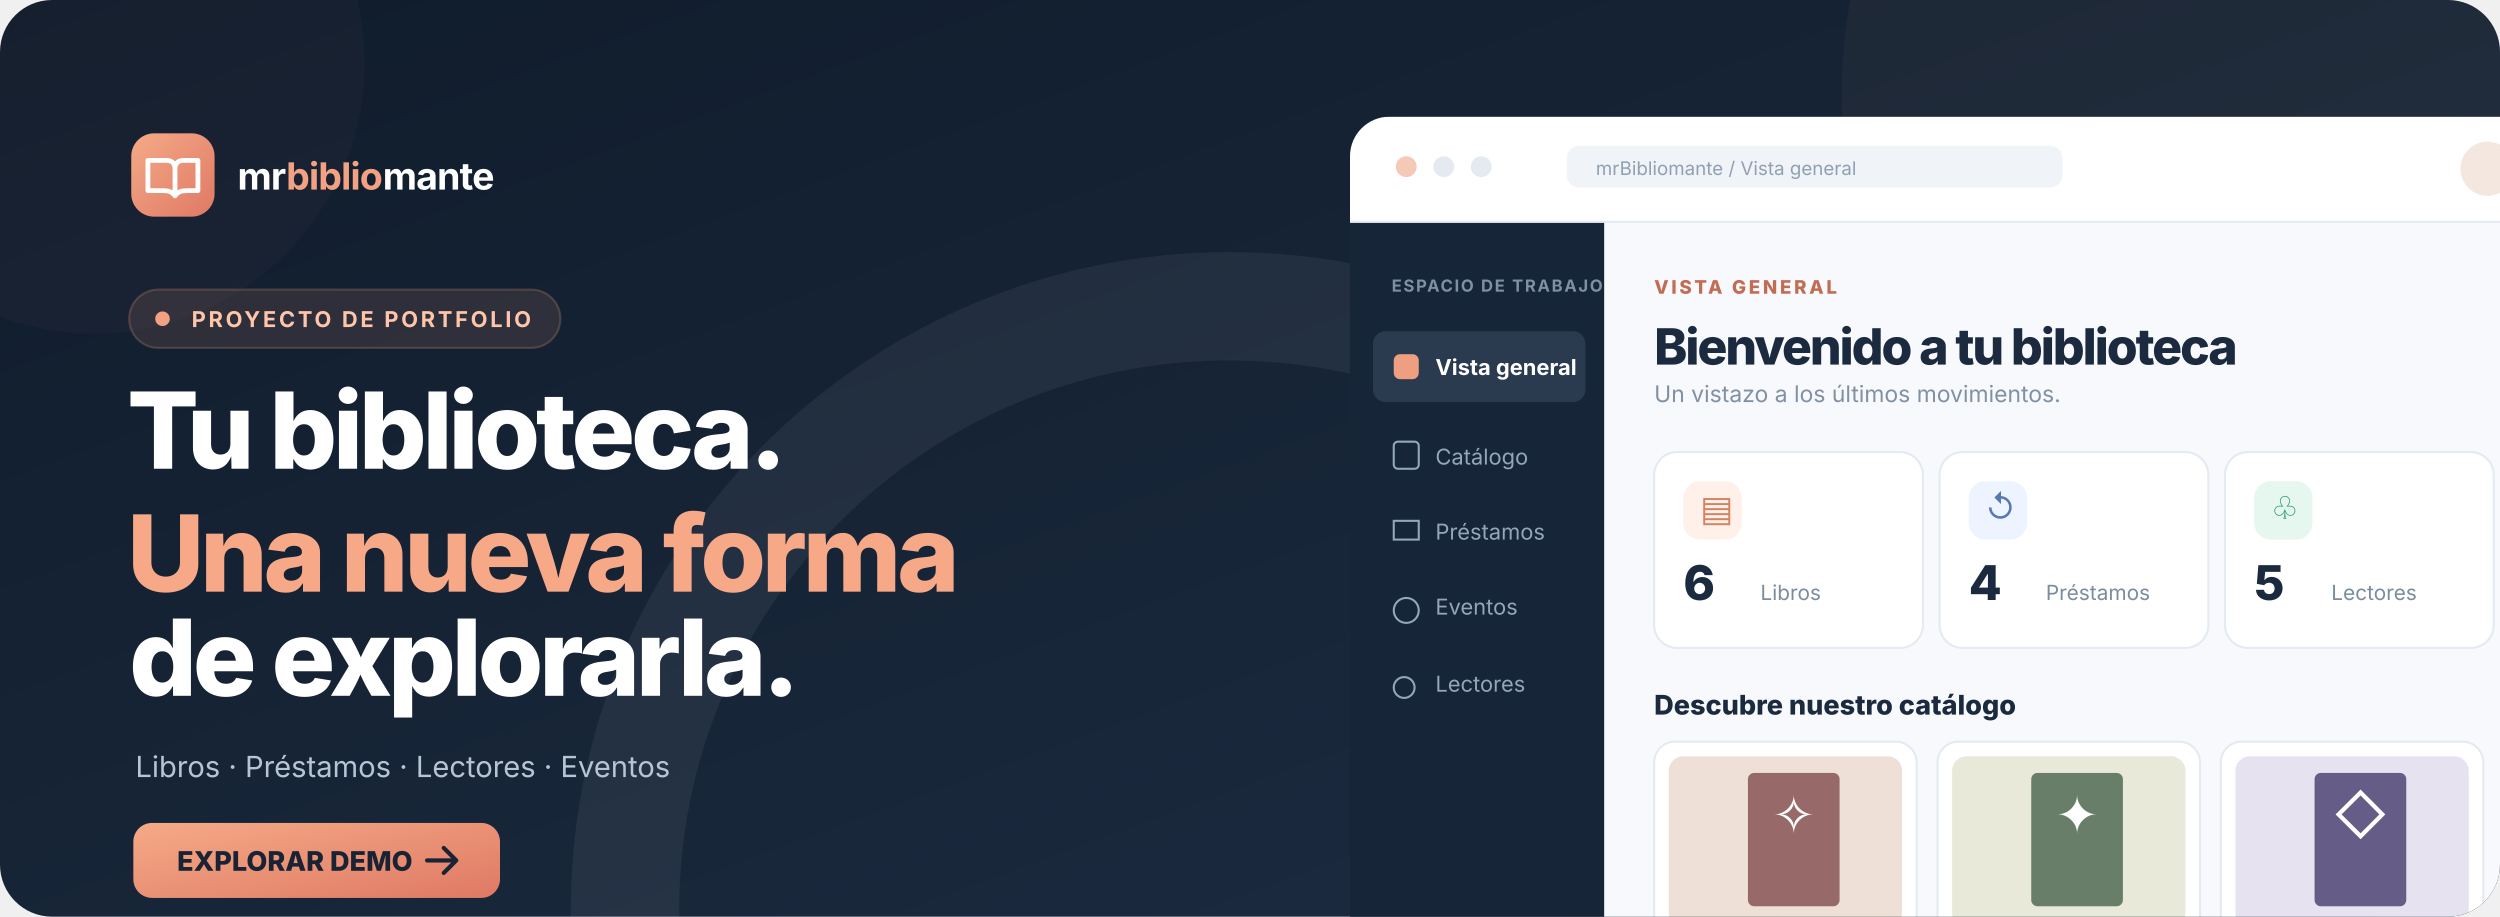
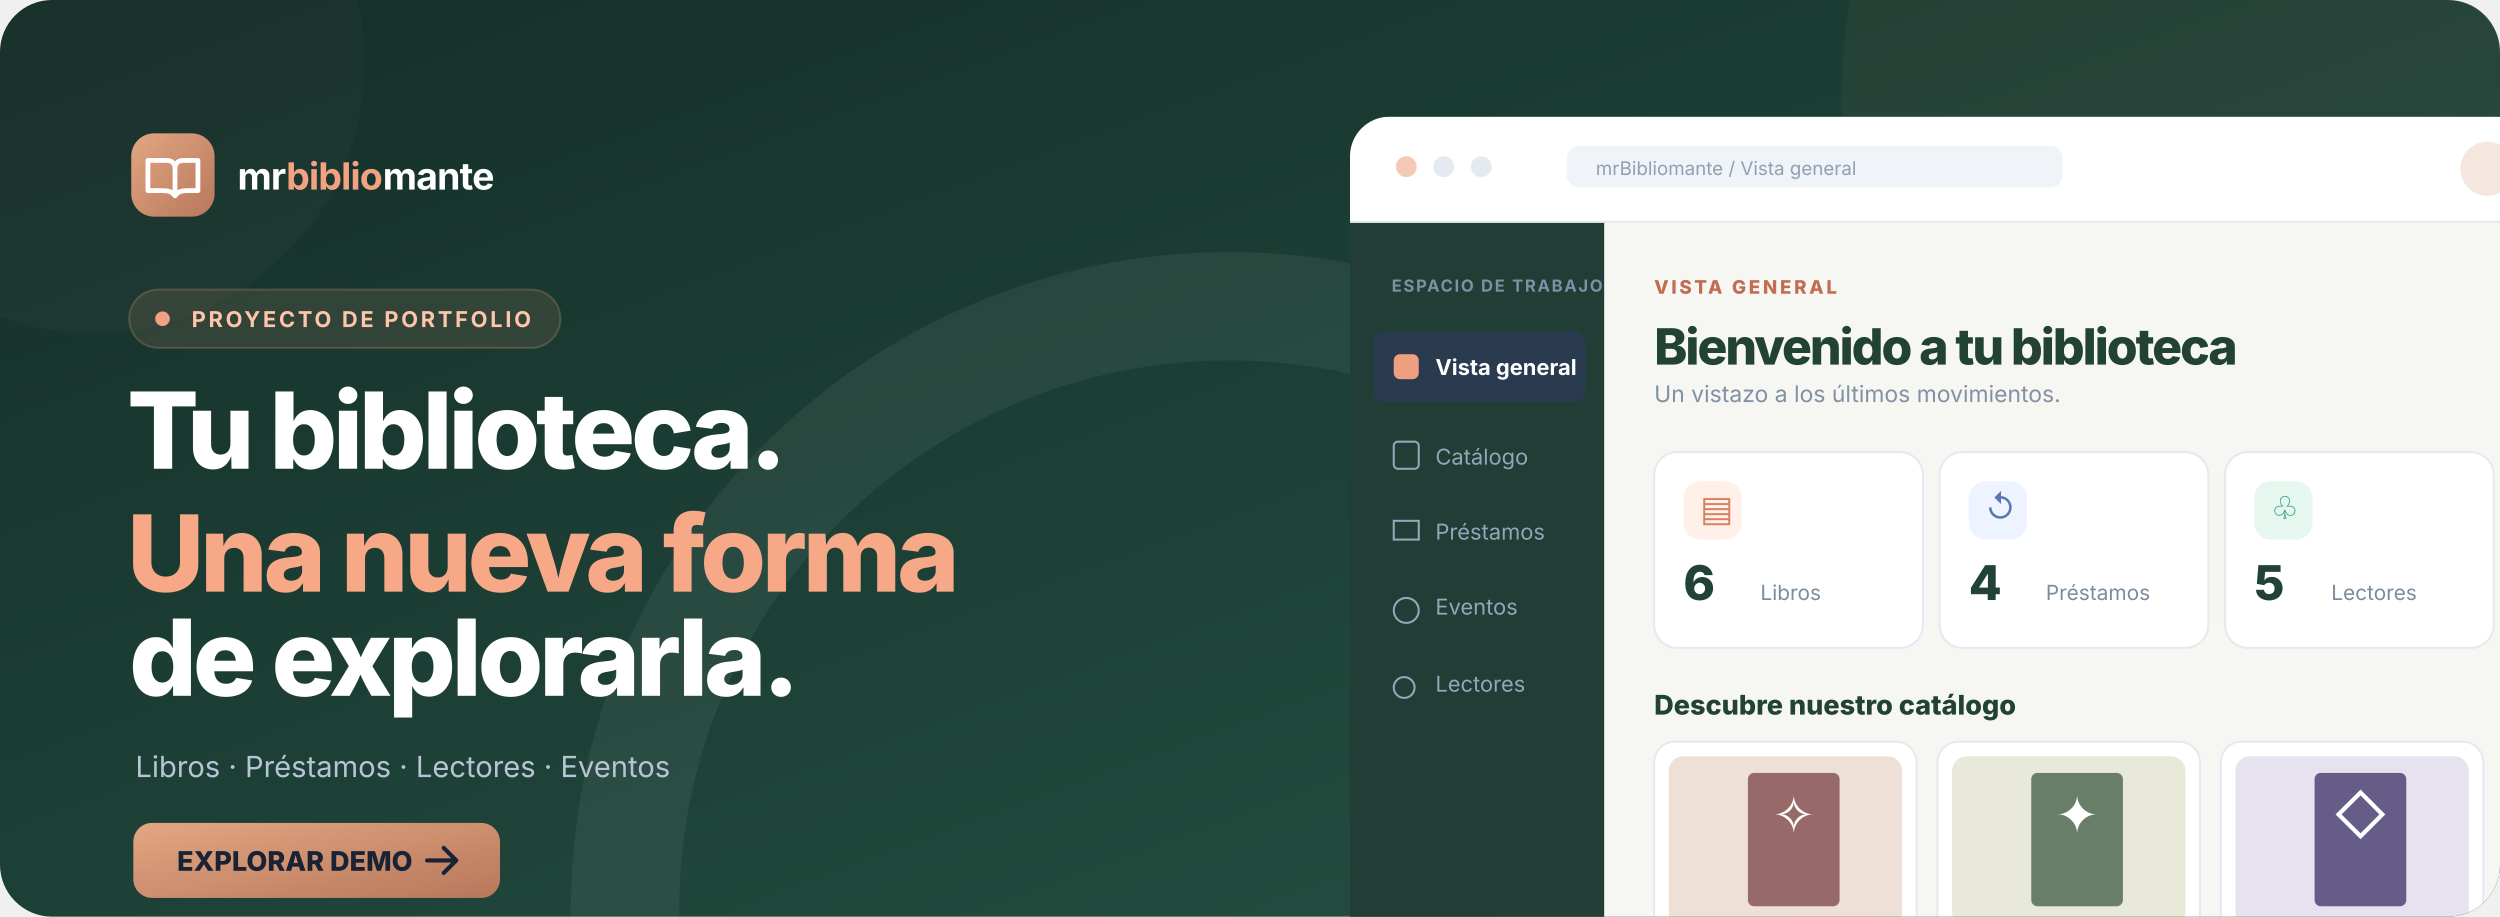
<svg xmlns="http://www.w3.org/2000/svg" width="1200" height="440" viewBox="0 0 1200 440" role="img" aria-label="MrBibliomante, biblioteca digital. Prueba la demo interactiva">
  <defs>
    <linearGradient id="bg" x1="0" y1="0" x2="1" y2="1">
-       <stop stop-color="#101c2b" />
-       <stop offset="1" stop-color="#1d2d43" />
+       <stop stop-color="#132e28" />
+       <stop offset="1" stop-color="#285345" />
    </linearGradient>
    <linearGradient id="coral" x1="0" y1="0" x2="1" y2="1">
-       <stop stop-color="#f5aa87" />
-       <stop offset="1" stop-color="#df7964" />
+       <stop stop-color="#e2a782" />
+       <stop offset="1" stop-color="#b8775b" />
    </linearGradient>
    <linearGradient id="glass" x1="0" y1="0" x2="0" y2="1">
      <stop stop-color="#fff" stop-opacity=".11" />
      <stop offset="1" stop-color="#fff" stop-opacity=".04" />
    </linearGradient>
    <filter id="shadow">
      <feDropShadow dx="0" dy="13" stdDeviation="20" flood-color="#060f1a" flood-opacity=".25" />
    </filter>
    <clipPath id="rounded">
      <rect width="1200" height="440" rx="25" />
    </clipPath>
    <clipPath id="app">
      <rect x="648" y="56" width="584" height="424" rx="19" />
    </clipPath>
  </defs>
  <g clip-path="url(#rounded)">
    <rect width="1200" height="440" fill="url(#bg)" />
    <circle cx="590" cy="437" r="290" fill="none" stroke="#fff" stroke-opacity=".055" stroke-width="52" />
    <circle cx="1130" cy="45" r="246" fill="#ffad87" opacity=".04" />
    <circle cx="45" cy="30" r="130" fill="#f6b79f" opacity=".025" />
    <g font-family="Inter,Segoe UI,Arial,sans-serif">
      <rect x="63" y="64" width="40" height="40" rx="11" fill="url(#coral)" />
      <g fill="none" stroke="#fff" stroke-width="2.3" stroke-linecap="round" stroke-linejoin="round">
        <path d="M71 77h9c3 0 4 2 4 4v13c-1.5-2-3-2.5-6-2.5h-7V77ZM95 77h-7c-3 0-4 2-4 4v13c1.5-2 3-2.5 6-2.5h5V77Z" />
      </g>
      <text x="114" y="91" fill="#fff" font-size="18" font-weight="750" letter-spacing="-.4">mr<tspan fill="#f2a283">biblio</tspan>mante</text>
      <rect x="62" y="139" width="207" height="28" rx="14" fill="#f2a283" fill-opacity=".12" stroke="#f2a283" stroke-opacity=".22" />
      <circle cx="78" cy="153" r="3.5" fill="#f2a283" />
      <text x="92" y="157" fill="#ffc5aa" font-size="10.5" font-weight="700" letter-spacing="1.3">PROYECTO DE PORTFOLIO</text>
      <text x="61" y="225" fill="#fff" font-size="51" font-weight="800" letter-spacing="-2">Tu biblioteca.</text>
      <text x="61" y="284" fill="#f6a887" font-size="51" font-weight="800" letter-spacing="-2">Una nueva forma</text>
      <text x="62" y="334" fill="#fff" font-size="51" font-weight="800" letter-spacing="-2">de explorarla.</text>
      <text x="65" y="373" fill="#b7c4d5" font-size="14">Libros · Préstamos · Lectores · Eventos</text>
      <rect x="64" y="395" width="176" height="36" rx="9" fill="url(#coral)" />
      <text x="85" y="418" fill="#192334" font-size="13" font-weight="800">EXPLORAR DEMO</text>
      <path d="M205 413h14m-6-6 6 6-6 6" fill="none" stroke="#192334" stroke-width="2" stroke-linecap="round" stroke-linejoin="round" />
    </g>
    <g clip-path="url(#app)" filter="url(#shadow)" font-family="Inter,Segoe UI,Arial,sans-serif">
-       <rect x="648" y="56" width="584" height="424" rx="19" fill="#f7f9fc" />
+       <rect x="648" y="56" width="584" height="424" rx="19" fill="#f6f7f2" />
      <rect x="648" y="56" width="584" height="50" fill="#fff" />
      <rect x="648" y="106" width="584" height="1" fill="#e5eaf0" />
      <circle cx="675" cy="80" r="5" fill="#f4c9b6" />
      <circle cx="693" cy="80" r="5" fill="#e5eaf0" />
      <circle cx="711" cy="80" r="5" fill="#e5eaf0" />
      <rect x="752" y="70" width="238" height="20" rx="6" fill="#f0f3f7" />
      <text x="766" y="84" fill="#90a0b2" font-size="9">mrBibliomante / Vista general</text>
      <circle cx="1194" cy="81" r="13" fill="#f4e7df" />
-       <rect x="648" y="107" width="122" height="373" fill="#172537" />
+       <rect x="648" y="107" width="122" height="373" fill="#203c34" />
      <text x="668" y="140" fill="#7e90a6" font-size="8" font-weight="750" letter-spacing=".8">ESPACIO DE TRABAJO</text>
      <rect x="659" y="159" width="102" height="34" rx="6" fill="#2a3a50" />
      <rect x="669" y="170" width="12" height="12" rx="3" fill="#ee9f80" />
      <text x="689" y="180" fill="#fff" font-size="10.5" font-weight="650">Vista general</text>
      <g font-size="10.5" fill="#93a6ba">
        <rect x="669" y="212" width="12" height="13" rx="2" fill="none" stroke="#93a6ba" />
        <text x="689" y="223">Catálogo</text>
        <path d="M669 250h12v9h-12Z" fill="none" stroke="#93a6ba" />
        <text x="689" y="259">Préstamos</text>
        <circle cx="675" cy="293" r="6" fill="none" stroke="#93a6ba" />
        <text x="689" y="295">Eventos</text>
        <circle cx="674" cy="330" r="5" fill="none" stroke="#93a6ba" />
        <text x="689" y="332">Lectores</text>
      </g>
      <text x="794" y="141" fill="#c26c52" font-size="9" font-weight="800" letter-spacing="1.3">VISTA GENERAL</text>
-       <text x="794" y="175" fill="#1d2c41" font-size="24" font-weight="800" letter-spacing="-1">Bienvenido a tu biblioteca</text>
+       <text x="794" y="175" fill="#234234" font-size="24" font-weight="800" letter-spacing="-1">Bienvenido a tu biblioteca</text>
      <text x="794" y="193" fill="#8190a3" font-size="11">Un vistazo a los últimos movimientos.</text>
      <g>
        <rect x="794" y="217" width="129" height="94" rx="11" fill="#fff" stroke="#e4eaf2" />
        <rect x="808" y="231" width="28" height="28" rx="8" fill="#fff0e9" />
        <text x="816" y="250" fill="#d68261" font-size="17">▤</text>
-         <text x="808" y="288" fill="#1d2c41" font-size="23" font-weight="800">6</text>
+         <text x="808" y="288" fill="#234234" font-size="23" font-weight="800">6</text>
        <text x="845" y="288" fill="#7c8c9f" font-size="10">Libros</text>
        <rect x="931" y="217" width="129" height="94" rx="11" fill="#fff" stroke="#e4eaf2" />
        <rect x="945" y="231" width="28" height="28" rx="8" fill="#edf3ff" />
        <text x="953" y="249" fill="#5878ae" font-size="15">↺</text>
-         <text x="945" y="288" fill="#1d2c41" font-size="23" font-weight="800">4</text>
+         <text x="945" y="288" fill="#234234" font-size="23" font-weight="800">4</text>
        <text x="982" y="288" fill="#7c8c9f" font-size="10">Préstamos</text>
        <rect x="1068" y="217" width="129" height="94" rx="11" fill="#fff" stroke="#e4eaf2" />
        <rect x="1082" y="231" width="28" height="28" rx="8" fill="#e6f7ef" />
        <text x="1090" y="249" fill="#299c78" font-size="15">♧</text>
-         <text x="1082" y="288" fill="#1d2c41" font-size="23" font-weight="800">5</text>
+         <text x="1082" y="288" fill="#234234" font-size="23" font-weight="800">5</text>
        <text x="1119" y="288" fill="#7c8c9f" font-size="10">Lectores</text>
      </g>
-       <text x="794" y="343" fill="#1d2c41" font-size="13" font-weight="800">Descubre nuestro catálogo</text>
+       <text x="794" y="343" fill="#234234" font-size="13" font-weight="800">Descubre nuestro catálogo</text>
      <g>
        <rect x="794" y="356" width="126" height="135" rx="10" fill="#fff" stroke="#e5eaf1" />
        <rect x="801" y="363" width="112" height="82" rx="7" fill="#eee0d7" />
        <rect x="839" y="371" width="44" height="64" rx="3" fill="#976b69" />
        <text x="861" y="400" fill="#fff" font-size="25" text-anchor="middle">✧</text>
        <text x="801" y="460" fill="#25354a" font-size="9.2" font-weight="750">La sombra del viento</text>
        <rect x="930" y="356" width="126" height="135" rx="10" fill="#fff" stroke="#e5eaf1" />
        <rect x="937" y="363" width="112" height="82" rx="7" fill="#e8e9d8" />
        <rect x="975" y="371" width="44" height="64" rx="3" fill="#697e69" />
        <text x="997" y="400" fill="#fff" font-size="25" text-anchor="middle">✦</text>
        <text x="937" y="460" fill="#25354a" font-size="9.2" font-weight="750">Cien años de soledad</text>
        <rect x="1066" y="356" width="126" height="135" rx="10" fill="#fff" stroke="#e5eaf1" />
        <rect x="1073" y="363" width="112" height="82" rx="7" fill="#e6e2ef" />
        <rect x="1111" y="371" width="44" height="64" rx="3" fill="#665b88" />
        <text x="1133" y="400" fill="#fff" font-size="25" text-anchor="middle">◇</text>
        <text x="1073" y="460" fill="#25354a" font-size="9.2" font-weight="750">El nombre del viento</text>
      </g>
    </g>
  </g>
</svg>
